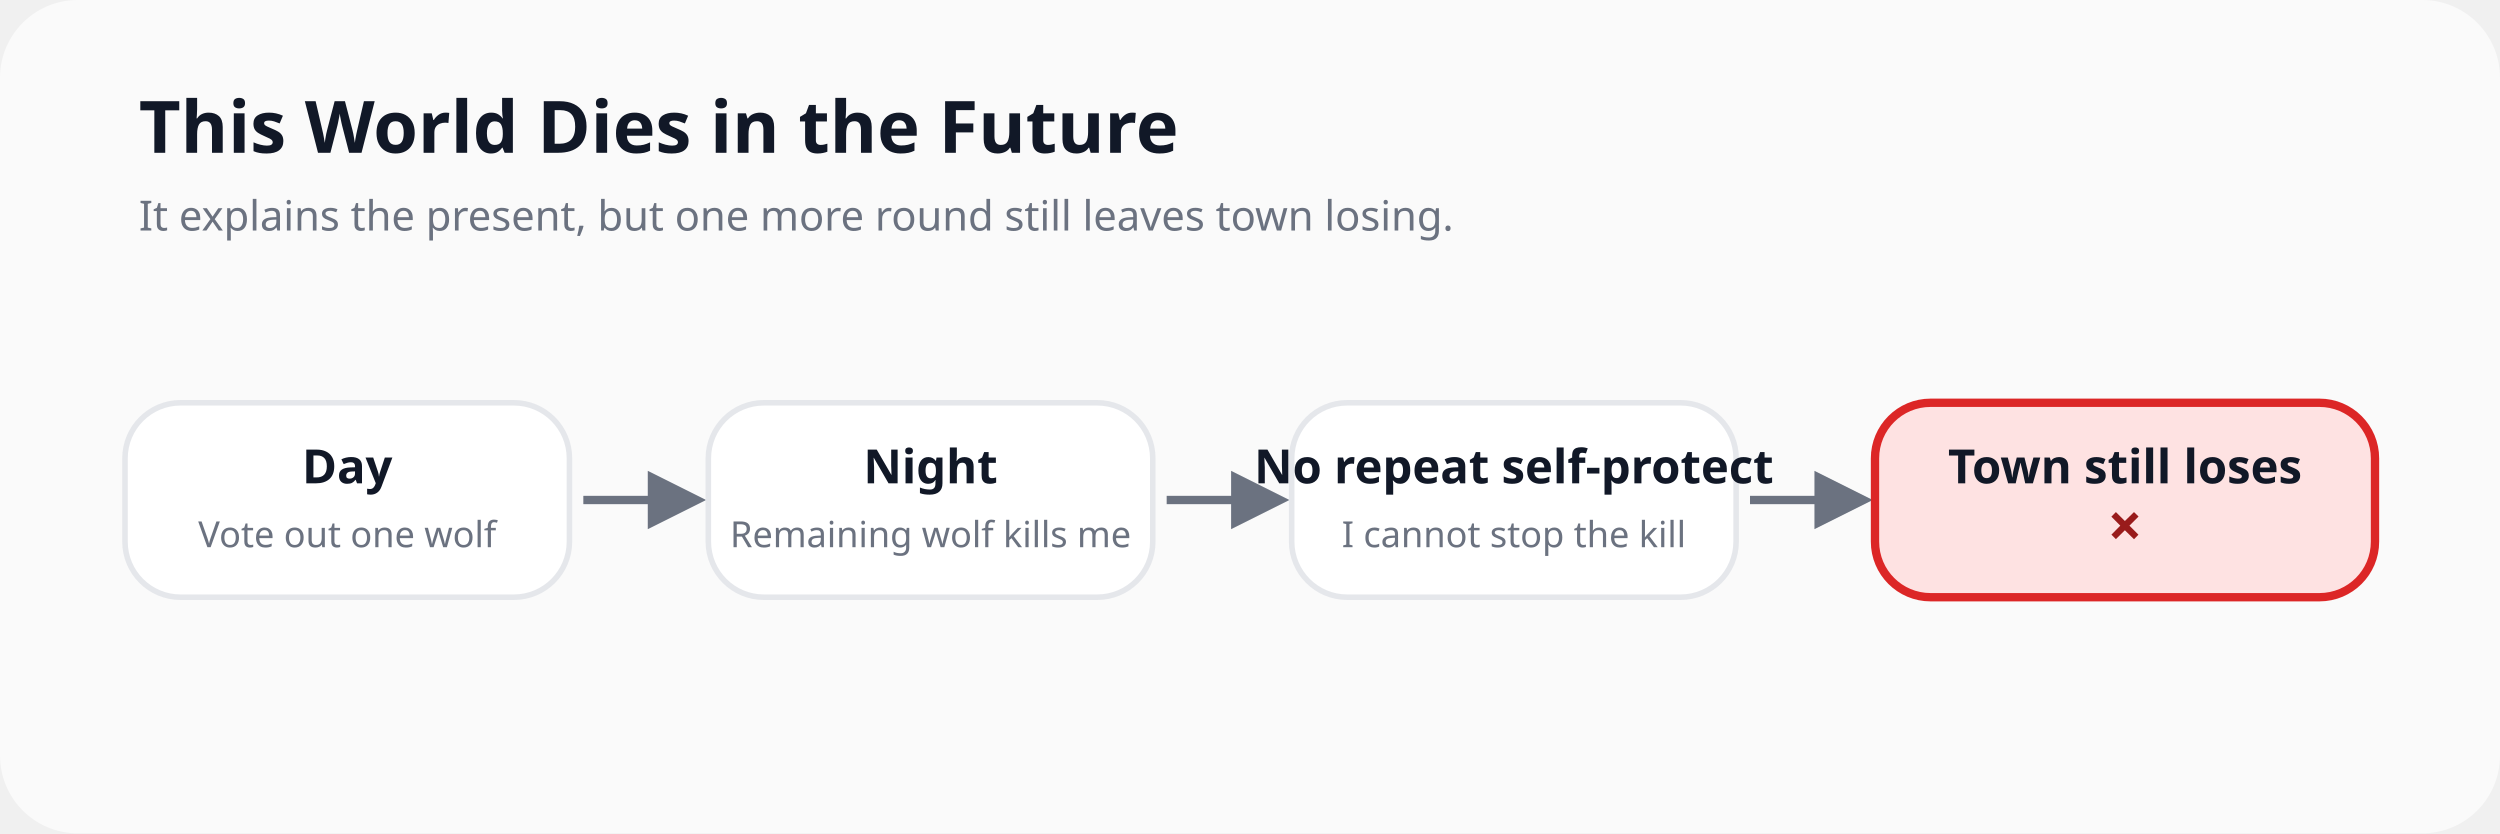
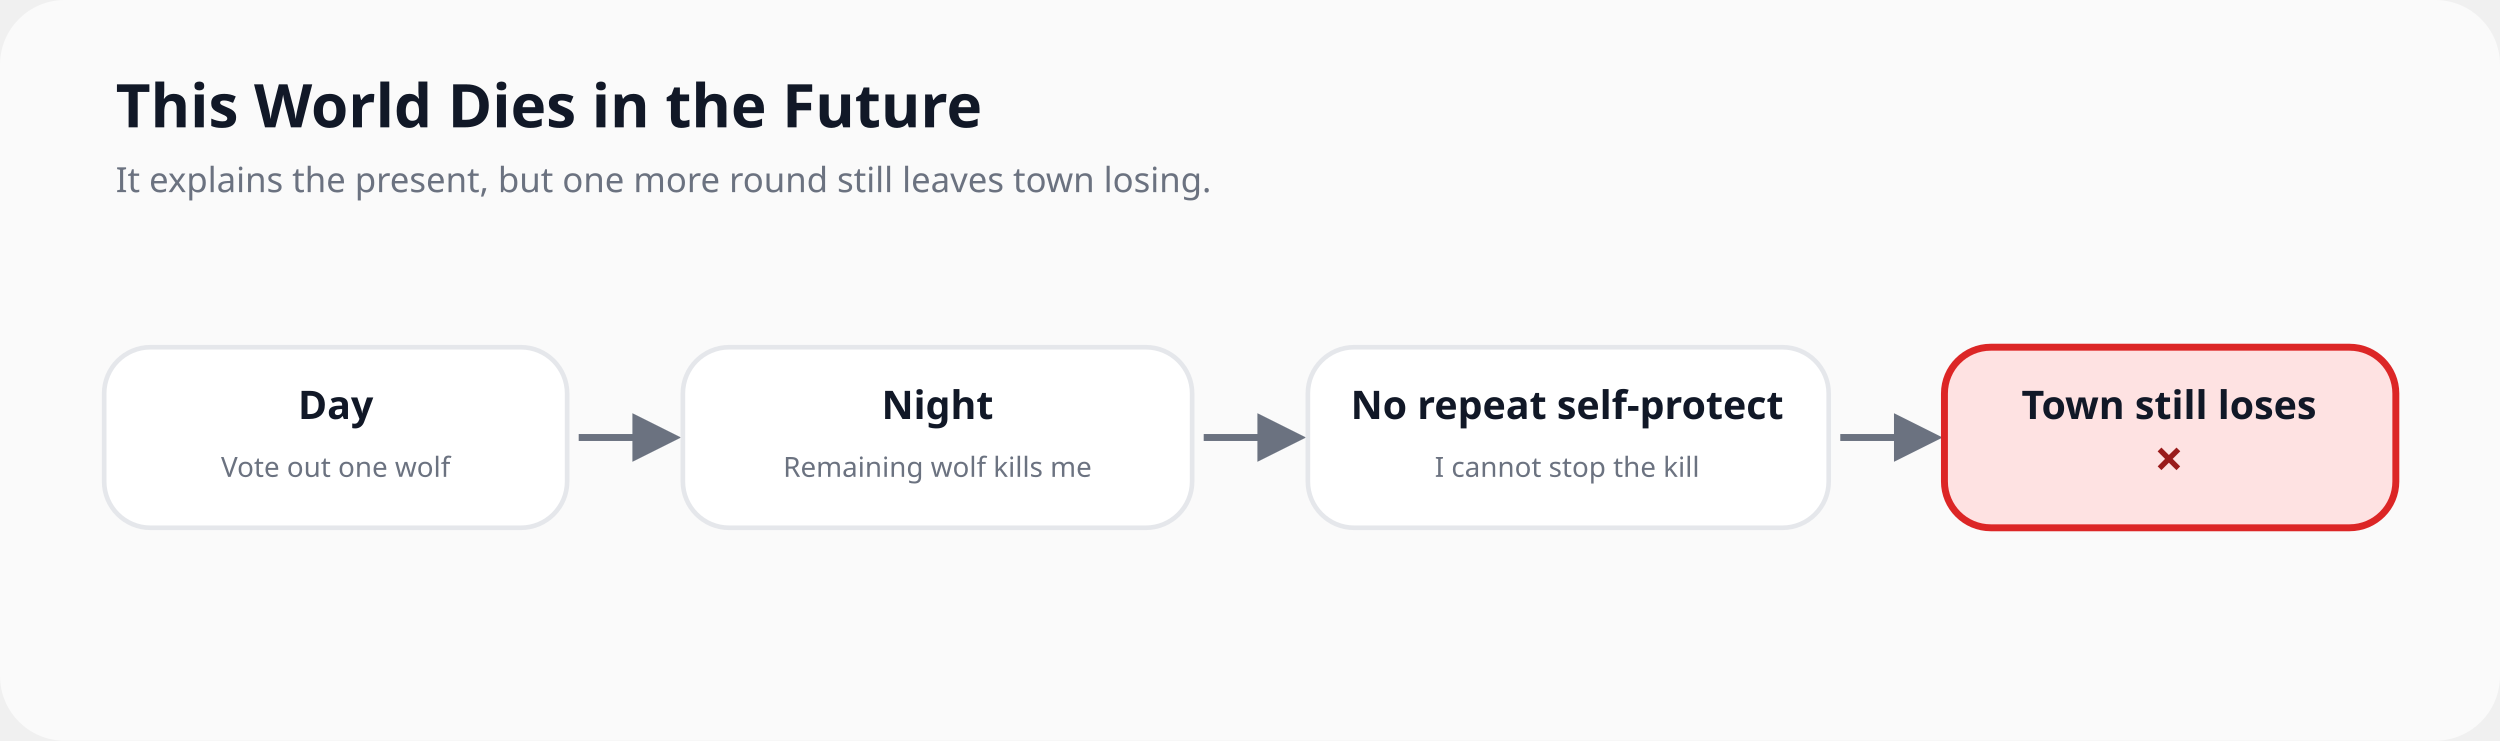
- <svg xmlns="http://www.w3.org/2000/svg" viewBox="0 0 900 300" role="img" aria-labelledby="title desc">
-   <style>.bg{fill:#fafafa}.title{font:700 26px ui-sans-serif,system-ui,sans-serif;fill:#111827}.sub{font:400 15px ui-sans-serif,system-ui,sans-serif;fill:#6b7280}.step{fill:#fff;stroke:#e5e7eb;stroke-width:2}.dead{fill:#fee2e2;stroke:#dc2626;stroke-width:3}.label{font:700 17px ui-sans-serif,system-ui,sans-serif;fill:#111827}.small{font:400 13px ui-sans-serif,system-ui,sans-serif;fill:#6b7280}.arrow{stroke:#6b7280;stroke-width:3;fill:none;marker-end:url(#arrow)}.x{font:800 22px ui-sans-serif,system-ui,sans-serif;fill:#991b1b}</style>
+ <svg xmlns="http://www.w3.org/2000/svg" viewBox="0 0 1080 320" role="img" aria-labelledby="title desc">
+   <style>.bg{fill:#fafafa}.title{font:700 26px ui-sans-serif,system-ui,sans-serif;fill:#111827}.sub{font:400 15px ui-sans-serif,system-ui,sans-serif;fill:#6b7280}.step{fill:#fff;stroke:#e5e7eb;stroke-width:2}.dead{fill:#fee2e2;stroke:#dc2626;stroke-width:3}.label{font:700 17px ui-sans-serif,system-ui,sans-serif;fill:#111827}.small{font:400 12px ui-sans-serif,system-ui,sans-serif;fill:#6b7280}.arrow{stroke:#6b7280;stroke-width:3;fill:none;marker-end:url(#arrow)}.x{font:800 22px ui-sans-serif,system-ui,sans-serif;fill:#991b1b}</style>
  <defs>
    <marker id="arrow" viewBox="0 0 10 10" refX="8" refY="5" markerWidth="7" markerHeight="7" orient="auto">
      <path d="M0,0 L10,5 L0,10 z" fill="#6b7280" />
    </marker>
  </defs>
-   <rect class="bg" width="900" height="300" rx="28" />
+   <rect class="bg" width="1080" height="320" rx="28" />
  <text x="50" y="55" class="title">This World Dies in the Future</text>
  <text x="50" y="83" class="sub">It explains the present, but one more round still leaves town losing.</text>
-   <rect class="step" x="45" y="145" width="160" height="70" rx="20" />
-   <text x="125" y="174" text-anchor="middle" class="label">Day</text>
-   <text x="125" y="197" text-anchor="middle" class="small">Vote out one wolf</text>
-   <path class="arrow" d="M210 180 L250 180" />
-   <rect class="step" x="255" y="145" width="160" height="70" rx="20" />
-   <text x="335" y="174" text-anchor="middle" class="label">Night</text>
-   <text x="335" y="197" text-anchor="middle" class="small">Remaining wolf kills me</text>
-   <path class="arrow" d="M420 180 L460 180" />
-   <rect class="step" x="465" y="145" width="160" height="70" rx="20" />
-   <text x="545" y="174" text-anchor="middle" class="label">No repeat self-protect</text>
-   <text x="545" y="197" text-anchor="middle" class="small">I cannot stop the kill</text>
-   <path class="arrow" d="M630 180 L670 180" />
-   <rect class="dead" x="675" y="145" width="180" height="70" rx="20" />
-   <text x="765" y="174" text-anchor="middle" class="label">Town still loses</text>
-   <text x="765" y="197" text-anchor="middle" class="x">×</text>
+   <rect class="step" x="45" y="150" width="200" height="78" rx="20" />
+   <text x="145" y="181" text-anchor="middle" class="label">Day</text>
+   <text x="145" y="206" text-anchor="middle" class="small">Vote out one wolf</text>
+   <path class="arrow" d="M250 189 L290 189" />
+   <rect class="step" x="295" y="150" width="220" height="78" rx="20" />
+   <text x="405" y="181" text-anchor="middle" class="label">Night</text>
+   <text x="405" y="206" text-anchor="middle" class="small">Remaining wolf kills me</text>
+   <path class="arrow" d="M520 189 L560 189" />
+   <rect class="step" x="565" y="150" width="225" height="78" rx="20" />
+   <text x="677" y="181" text-anchor="middle" class="label">No repeat self-protect</text>
+   <text x="677" y="206" text-anchor="middle" class="small">I cannot stop the kill</text>
+   <path class="arrow" d="M795 189 L835 189" />
+   <rect class="dead" x="840" y="150" width="195" height="78" rx="20" />
+   <text x="937" y="181" text-anchor="middle" class="label">Town still loses</text>
+   <text x="937" y="206" text-anchor="middle" class="x">×</text>
</svg>
